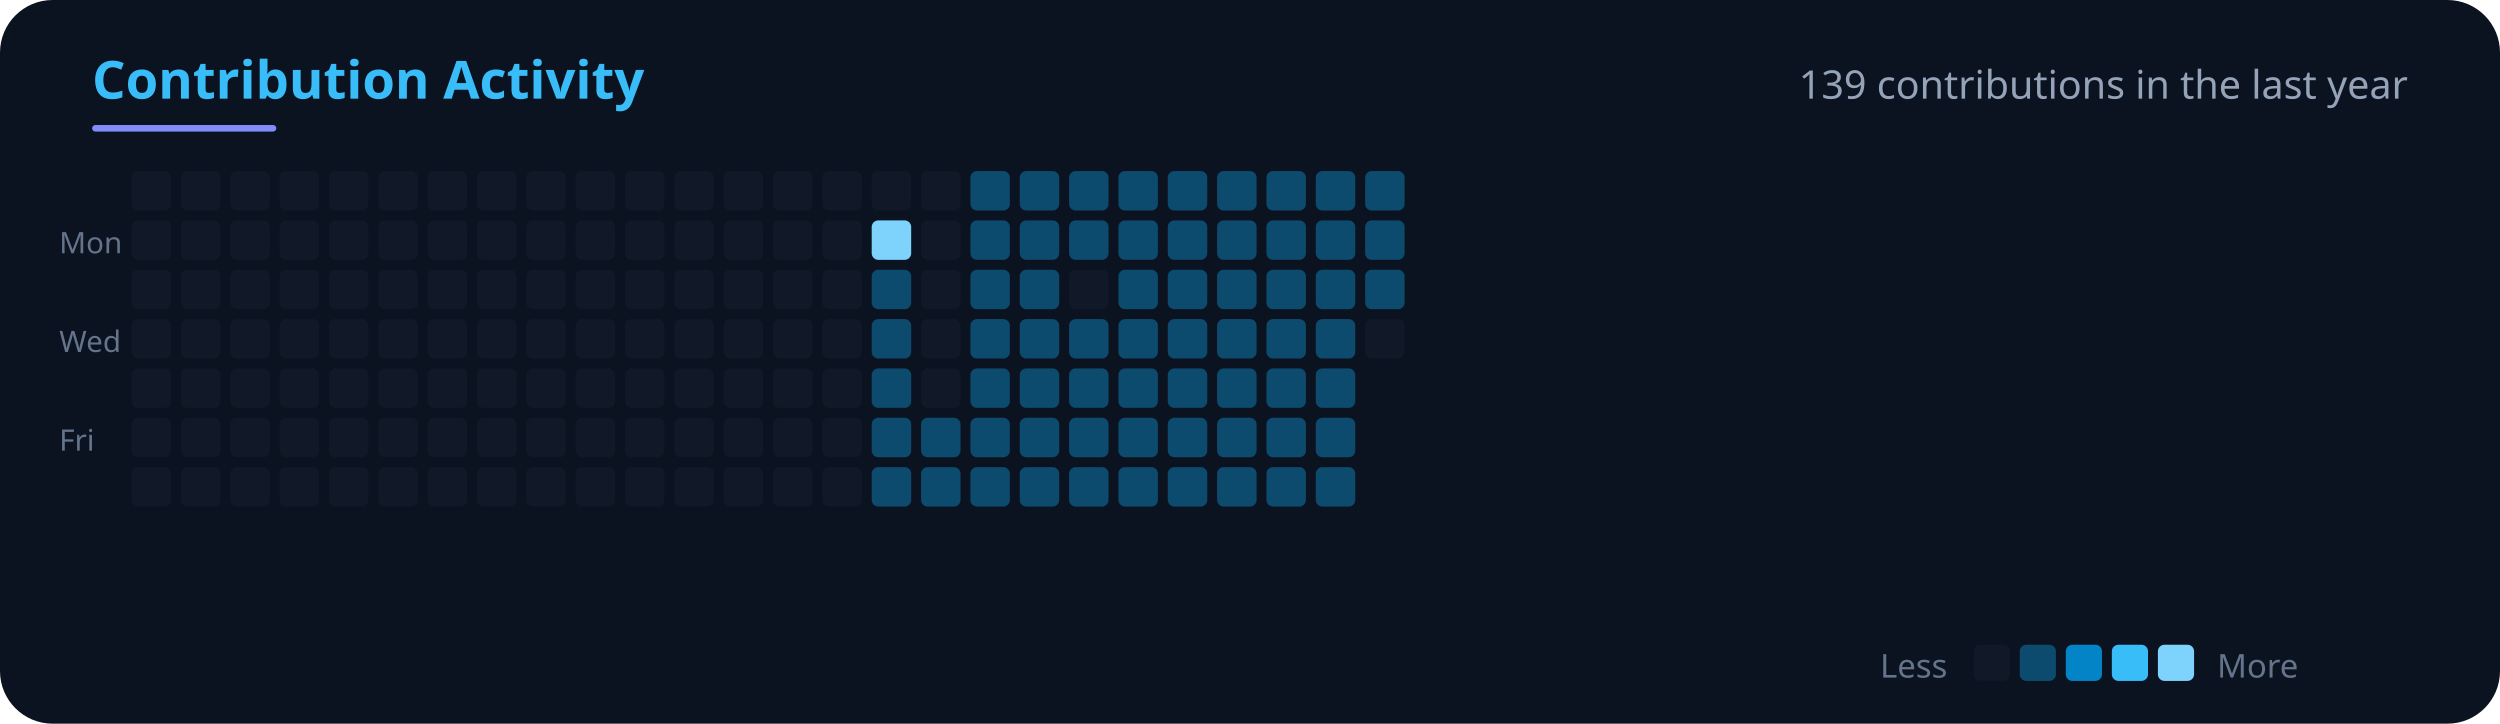
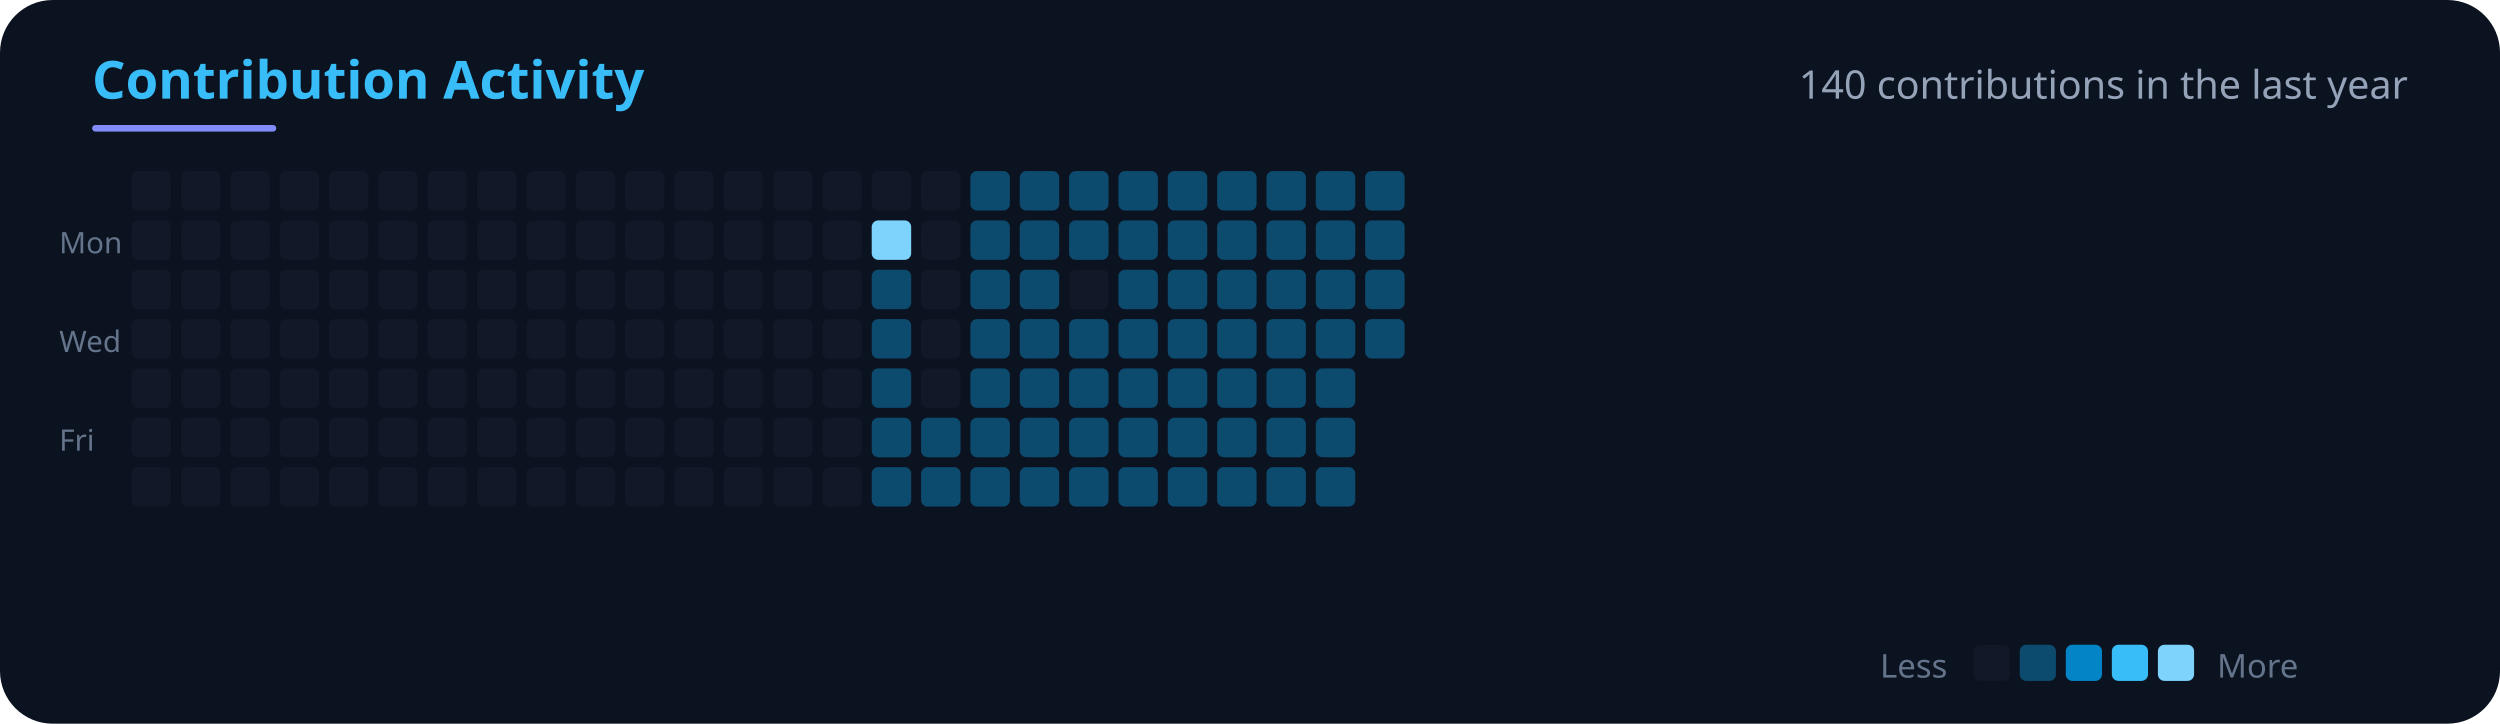
<svg xmlns="http://www.w3.org/2000/svg" width="760" height="220" viewBox="0 0 760 220" role="img">
  <rect width="100%" height="100%" rx="16" fill="#0B1220" />
  <text x="28" y="30" fill="#38BDF8" font-family="Segoe UI, Ubuntu, sans-serif" font-size="16" font-weight="700">Contribution Activity</text>
-   <text x="732" y="30" text-anchor="end" fill="#94A3B8" font-family="Segoe UI, Ubuntu, sans-serif" font-size="12">139 contributions in the last year</text>
+   <text x="732" y="30" text-anchor="end" fill="#94A3B8" font-family="Segoe UI, Ubuntu, sans-serif" font-size="12">140 contributions in the last year</text>
  <rect x="28" y="38" width="56" height="2" rx="1" fill="#818CF8" />
  <text x="18" y="77" fill="#64748B" font-family="Segoe UI, Ubuntu, sans-serif" font-size="9">Mon</text>
  <text x="18" y="107" fill="#64748B" font-family="Segoe UI, Ubuntu, sans-serif" font-size="9">Wed</text>
  <text x="18" y="137" fill="#64748B" font-family="Segoe UI, Ubuntu, sans-serif" font-size="9">Fri</text>
  <rect x="40" y="52" width="12" height="12" rx="2" fill="#111827" />
  <rect x="40" y="67" width="12" height="12" rx="2" fill="#111827" />
  <rect x="40" y="82" width="12" height="12" rx="2" fill="#111827" />
  <rect x="40" y="97" width="12" height="12" rx="2" fill="#111827" />
  <rect x="40" y="112" width="12" height="12" rx="2" fill="#111827" />
  <rect x="40" y="127" width="12" height="12" rx="2" fill="#111827" />
  <rect x="40" y="142" width="12" height="12" rx="2" fill="#111827" />
  <rect x="55" y="52" width="12" height="12" rx="2" fill="#111827" />
  <rect x="55" y="67" width="12" height="12" rx="2" fill="#111827" />
  <rect x="55" y="82" width="12" height="12" rx="2" fill="#111827" />
  <rect x="55" y="97" width="12" height="12" rx="2" fill="#111827" />
  <rect x="55" y="112" width="12" height="12" rx="2" fill="#111827" />
  <rect x="55" y="127" width="12" height="12" rx="2" fill="#111827" />
  <rect x="55" y="142" width="12" height="12" rx="2" fill="#111827" />
  <rect x="70" y="52" width="12" height="12" rx="2" fill="#111827" />
  <rect x="70" y="67" width="12" height="12" rx="2" fill="#111827" />
  <rect x="70" y="82" width="12" height="12" rx="2" fill="#111827" />
  <rect x="70" y="97" width="12" height="12" rx="2" fill="#111827" />
  <rect x="70" y="112" width="12" height="12" rx="2" fill="#111827" />
  <rect x="70" y="127" width="12" height="12" rx="2" fill="#111827" />
  <rect x="70" y="142" width="12" height="12" rx="2" fill="#111827" />
  <rect x="85" y="52" width="12" height="12" rx="2" fill="#111827" />
  <rect x="85" y="67" width="12" height="12" rx="2" fill="#111827" />
  <rect x="85" y="82" width="12" height="12" rx="2" fill="#111827" />
  <rect x="85" y="97" width="12" height="12" rx="2" fill="#111827" />
  <rect x="85" y="112" width="12" height="12" rx="2" fill="#111827" />
  <rect x="85" y="127" width="12" height="12" rx="2" fill="#111827" />
  <rect x="85" y="142" width="12" height="12" rx="2" fill="#111827" />
  <rect x="100" y="52" width="12" height="12" rx="2" fill="#111827" />
  <rect x="100" y="67" width="12" height="12" rx="2" fill="#111827" />
  <rect x="100" y="82" width="12" height="12" rx="2" fill="#111827" />
  <rect x="100" y="97" width="12" height="12" rx="2" fill="#111827" />
  <rect x="100" y="112" width="12" height="12" rx="2" fill="#111827" />
  <rect x="100" y="127" width="12" height="12" rx="2" fill="#111827" />
  <rect x="100" y="142" width="12" height="12" rx="2" fill="#111827" />
  <rect x="115" y="52" width="12" height="12" rx="2" fill="#111827" />
  <rect x="115" y="67" width="12" height="12" rx="2" fill="#111827" />
  <rect x="115" y="82" width="12" height="12" rx="2" fill="#111827" />
  <rect x="115" y="97" width="12" height="12" rx="2" fill="#111827" />
  <rect x="115" y="112" width="12" height="12" rx="2" fill="#111827" />
  <rect x="115" y="127" width="12" height="12" rx="2" fill="#111827" />
  <rect x="115" y="142" width="12" height="12" rx="2" fill="#111827" />
  <rect x="130" y="52" width="12" height="12" rx="2" fill="#111827" />
  <rect x="130" y="67" width="12" height="12" rx="2" fill="#111827" />
  <rect x="130" y="82" width="12" height="12" rx="2" fill="#111827" />
  <rect x="130" y="97" width="12" height="12" rx="2" fill="#111827" />
  <rect x="130" y="112" width="12" height="12" rx="2" fill="#111827" />
  <rect x="130" y="127" width="12" height="12" rx="2" fill="#111827" />
  <rect x="130" y="142" width="12" height="12" rx="2" fill="#111827" />
  <rect x="145" y="52" width="12" height="12" rx="2" fill="#111827" />
  <rect x="145" y="67" width="12" height="12" rx="2" fill="#111827" />
  <rect x="145" y="82" width="12" height="12" rx="2" fill="#111827" />
  <rect x="145" y="97" width="12" height="12" rx="2" fill="#111827" />
  <rect x="145" y="112" width="12" height="12" rx="2" fill="#111827" />
  <rect x="145" y="127" width="12" height="12" rx="2" fill="#111827" />
  <rect x="145" y="142" width="12" height="12" rx="2" fill="#111827" />
  <rect x="160" y="52" width="12" height="12" rx="2" fill="#111827" />
  <rect x="160" y="67" width="12" height="12" rx="2" fill="#111827" />
  <rect x="160" y="82" width="12" height="12" rx="2" fill="#111827" />
  <rect x="160" y="97" width="12" height="12" rx="2" fill="#111827" />
  <rect x="160" y="112" width="12" height="12" rx="2" fill="#111827" />
  <rect x="160" y="127" width="12" height="12" rx="2" fill="#111827" />
  <rect x="160" y="142" width="12" height="12" rx="2" fill="#111827" />
  <rect x="175" y="52" width="12" height="12" rx="2" fill="#111827" />
  <rect x="175" y="67" width="12" height="12" rx="2" fill="#111827" />
  <rect x="175" y="82" width="12" height="12" rx="2" fill="#111827" />
  <rect x="175" y="97" width="12" height="12" rx="2" fill="#111827" />
  <rect x="175" y="112" width="12" height="12" rx="2" fill="#111827" />
  <rect x="175" y="127" width="12" height="12" rx="2" fill="#111827" />
  <rect x="175" y="142" width="12" height="12" rx="2" fill="#111827" />
  <rect x="190" y="52" width="12" height="12" rx="2" fill="#111827" />
  <rect x="190" y="67" width="12" height="12" rx="2" fill="#111827" />
  <rect x="190" y="82" width="12" height="12" rx="2" fill="#111827" />
  <rect x="190" y="97" width="12" height="12" rx="2" fill="#111827" />
  <rect x="190" y="112" width="12" height="12" rx="2" fill="#111827" />
  <rect x="190" y="127" width="12" height="12" rx="2" fill="#111827" />
  <rect x="190" y="142" width="12" height="12" rx="2" fill="#111827" />
  <rect x="205" y="52" width="12" height="12" rx="2" fill="#111827" />
  <rect x="205" y="67" width="12" height="12" rx="2" fill="#111827" />
  <rect x="205" y="82" width="12" height="12" rx="2" fill="#111827" />
  <rect x="205" y="97" width="12" height="12" rx="2" fill="#111827" />
  <rect x="205" y="112" width="12" height="12" rx="2" fill="#111827" />
  <rect x="205" y="127" width="12" height="12" rx="2" fill="#111827" />
  <rect x="205" y="142" width="12" height="12" rx="2" fill="#111827" />
  <rect x="220" y="52" width="12" height="12" rx="2" fill="#111827" />
  <rect x="220" y="67" width="12" height="12" rx="2" fill="#111827" />
  <rect x="220" y="82" width="12" height="12" rx="2" fill="#111827" />
  <rect x="220" y="97" width="12" height="12" rx="2" fill="#111827" />
  <rect x="220" y="112" width="12" height="12" rx="2" fill="#111827" />
  <rect x="220" y="127" width="12" height="12" rx="2" fill="#111827" />
  <rect x="220" y="142" width="12" height="12" rx="2" fill="#111827" />
  <rect x="235" y="52" width="12" height="12" rx="2" fill="#111827" />
  <rect x="235" y="67" width="12" height="12" rx="2" fill="#111827" />
  <rect x="235" y="82" width="12" height="12" rx="2" fill="#111827" />
  <rect x="235" y="97" width="12" height="12" rx="2" fill="#111827" />
  <rect x="235" y="112" width="12" height="12" rx="2" fill="#111827" />
  <rect x="235" y="127" width="12" height="12" rx="2" fill="#111827" />
  <rect x="235" y="142" width="12" height="12" rx="2" fill="#111827" />
  <rect x="250" y="52" width="12" height="12" rx="2" fill="#111827" />
  <rect x="250" y="67" width="12" height="12" rx="2" fill="#111827" />
  <rect x="250" y="82" width="12" height="12" rx="2" fill="#111827" />
  <rect x="250" y="97" width="12" height="12" rx="2" fill="#111827" />
  <rect x="250" y="112" width="12" height="12" rx="2" fill="#111827" />
  <rect x="250" y="127" width="12" height="12" rx="2" fill="#111827" />
  <rect x="250" y="142" width="12" height="12" rx="2" fill="#111827" />
  <rect x="265" y="52" width="12" height="12" rx="2" fill="#111827" />
  <rect x="265" y="67" width="12" height="12" rx="2" fill="#7DD3FC" />
  <rect x="265" y="82" width="12" height="12" rx="2" fill="#0C4A6E" />
  <rect x="265" y="97" width="12" height="12" rx="2" fill="#0C4A6E" />
  <rect x="265" y="112" width="12" height="12" rx="2" fill="#0C4A6E" />
  <rect x="265" y="127" width="12" height="12" rx="2" fill="#0C4A6E" />
  <rect x="265" y="142" width="12" height="12" rx="2" fill="#0C4A6E" />
  <rect x="280" y="52" width="12" height="12" rx="2" fill="#111827" />
  <rect x="280" y="67" width="12" height="12" rx="2" fill="#111827" />
  <rect x="280" y="82" width="12" height="12" rx="2" fill="#111827" />
  <rect x="280" y="97" width="12" height="12" rx="2" fill="#111827" />
  <rect x="280" y="112" width="12" height="12" rx="2" fill="#111827" />
  <rect x="280" y="127" width="12" height="12" rx="2" fill="#0C4A6E" />
  <rect x="280" y="142" width="12" height="12" rx="2" fill="#0C4A6E" />
  <rect x="295" y="52" width="12" height="12" rx="2" fill="#0C4A6E" />
  <rect x="295" y="67" width="12" height="12" rx="2" fill="#0C4A6E" />
  <rect x="295" y="82" width="12" height="12" rx="2" fill="#0C4A6E" />
  <rect x="295" y="97" width="12" height="12" rx="2" fill="#0C4A6E" />
  <rect x="295" y="112" width="12" height="12" rx="2" fill="#0C4A6E" />
  <rect x="295" y="127" width="12" height="12" rx="2" fill="#0C4A6E" />
  <rect x="295" y="142" width="12" height="12" rx="2" fill="#0C4A6E" />
  <rect x="310" y="52" width="12" height="12" rx="2" fill="#0C4A6E" />
  <rect x="310" y="67" width="12" height="12" rx="2" fill="#0C4A6E" />
  <rect x="310" y="82" width="12" height="12" rx="2" fill="#0C4A6E" />
  <rect x="310" y="97" width="12" height="12" rx="2" fill="#0C4A6E" />
  <rect x="310" y="112" width="12" height="12" rx="2" fill="#0C4A6E" />
  <rect x="310" y="127" width="12" height="12" rx="2" fill="#0C4A6E" />
  <rect x="310" y="142" width="12" height="12" rx="2" fill="#0C4A6E" />
  <rect x="325" y="52" width="12" height="12" rx="2" fill="#0C4A6E" />
  <rect x="325" y="67" width="12" height="12" rx="2" fill="#0C4A6E" />
  <rect x="325" y="82" width="12" height="12" rx="2" fill="#111827" />
  <rect x="325" y="97" width="12" height="12" rx="2" fill="#0C4A6E" />
  <rect x="325" y="112" width="12" height="12" rx="2" fill="#0C4A6E" />
  <rect x="325" y="127" width="12" height="12" rx="2" fill="#0C4A6E" />
  <rect x="325" y="142" width="12" height="12" rx="2" fill="#0C4A6E" />
  <rect x="340" y="52" width="12" height="12" rx="2" fill="#0C4A6E" />
  <rect x="340" y="67" width="12" height="12" rx="2" fill="#0C4A6E" />
  <rect x="340" y="82" width="12" height="12" rx="2" fill="#0C4A6E" />
  <rect x="340" y="97" width="12" height="12" rx="2" fill="#0C4A6E" />
  <rect x="340" y="112" width="12" height="12" rx="2" fill="#0C4A6E" />
  <rect x="340" y="127" width="12" height="12" rx="2" fill="#0C4A6E" />
  <rect x="340" y="142" width="12" height="12" rx="2" fill="#0C4A6E" />
  <rect x="355" y="52" width="12" height="12" rx="2" fill="#0C4A6E" />
  <rect x="355" y="67" width="12" height="12" rx="2" fill="#0C4A6E" />
  <rect x="355" y="82" width="12" height="12" rx="2" fill="#0C4A6E" />
  <rect x="355" y="97" width="12" height="12" rx="2" fill="#0C4A6E" />
  <rect x="355" y="112" width="12" height="12" rx="2" fill="#0C4A6E" />
  <rect x="355" y="127" width="12" height="12" rx="2" fill="#0C4A6E" />
  <rect x="355" y="142" width="12" height="12" rx="2" fill="#0C4A6E" />
  <rect x="370" y="52" width="12" height="12" rx="2" fill="#0C4A6E" />
  <rect x="370" y="67" width="12" height="12" rx="2" fill="#0C4A6E" />
  <rect x="370" y="82" width="12" height="12" rx="2" fill="#0C4A6E" />
  <rect x="370" y="97" width="12" height="12" rx="2" fill="#0C4A6E" />
  <rect x="370" y="112" width="12" height="12" rx="2" fill="#0C4A6E" />
  <rect x="370" y="127" width="12" height="12" rx="2" fill="#0C4A6E" />
  <rect x="370" y="142" width="12" height="12" rx="2" fill="#0C4A6E" />
  <rect x="385" y="52" width="12" height="12" rx="2" fill="#0C4A6E" />
  <rect x="385" y="67" width="12" height="12" rx="2" fill="#0C4A6E" />
  <rect x="385" y="82" width="12" height="12" rx="2" fill="#0C4A6E" />
  <rect x="385" y="97" width="12" height="12" rx="2" fill="#0C4A6E" />
  <rect x="385" y="112" width="12" height="12" rx="2" fill="#0C4A6E" />
  <rect x="385" y="127" width="12" height="12" rx="2" fill="#0C4A6E" />
  <rect x="385" y="142" width="12" height="12" rx="2" fill="#0C4A6E" />
  <rect x="400" y="52" width="12" height="12" rx="2" fill="#0C4A6E" />
  <rect x="400" y="67" width="12" height="12" rx="2" fill="#0C4A6E" />
  <rect x="400" y="82" width="12" height="12" rx="2" fill="#0C4A6E" />
  <rect x="400" y="97" width="12" height="12" rx="2" fill="#0C4A6E" />
  <rect x="400" y="112" width="12" height="12" rx="2" fill="#0C4A6E" />
  <rect x="400" y="127" width="12" height="12" rx="2" fill="#0C4A6E" />
  <rect x="400" y="142" width="12" height="12" rx="2" fill="#0C4A6E" />
  <rect x="415" y="52" width="12" height="12" rx="2" fill="#0C4A6E" />
  <rect x="415" y="67" width="12" height="12" rx="2" fill="#0C4A6E" />
  <rect x="415" y="82" width="12" height="12" rx="2" fill="#0C4A6E" />
-   <rect x="415" y="97" width="12" height="12" rx="2" fill="#111827" />
+   <rect x="415" y="97" width="12" height="12" rx="2" fill="#0C4A6E" />
  <text x="592" y="206" text-anchor="end" fill="#64748B" font-size="10" font-family="Segoe UI, Ubuntu, sans-serif">Less</text>
  <rect x="600" y="196" width="11" height="11" rx="2" fill="#111827" />
  <rect x="614" y="196" width="11" height="11" rx="2" fill="#0C4A6E" />
  <rect x="628" y="196" width="11" height="11" rx="2" fill="#0284C7" />
  <rect x="642" y="196" width="11" height="11" rx="2" fill="#38BDF8" />
  <rect x="656" y="196" width="11" height="11" rx="2" fill="#7DD3FC" />
  <text x="674" y="206" fill="#64748B" font-size="10" font-family="Segoe UI, Ubuntu, sans-serif">More</text>
</svg>
